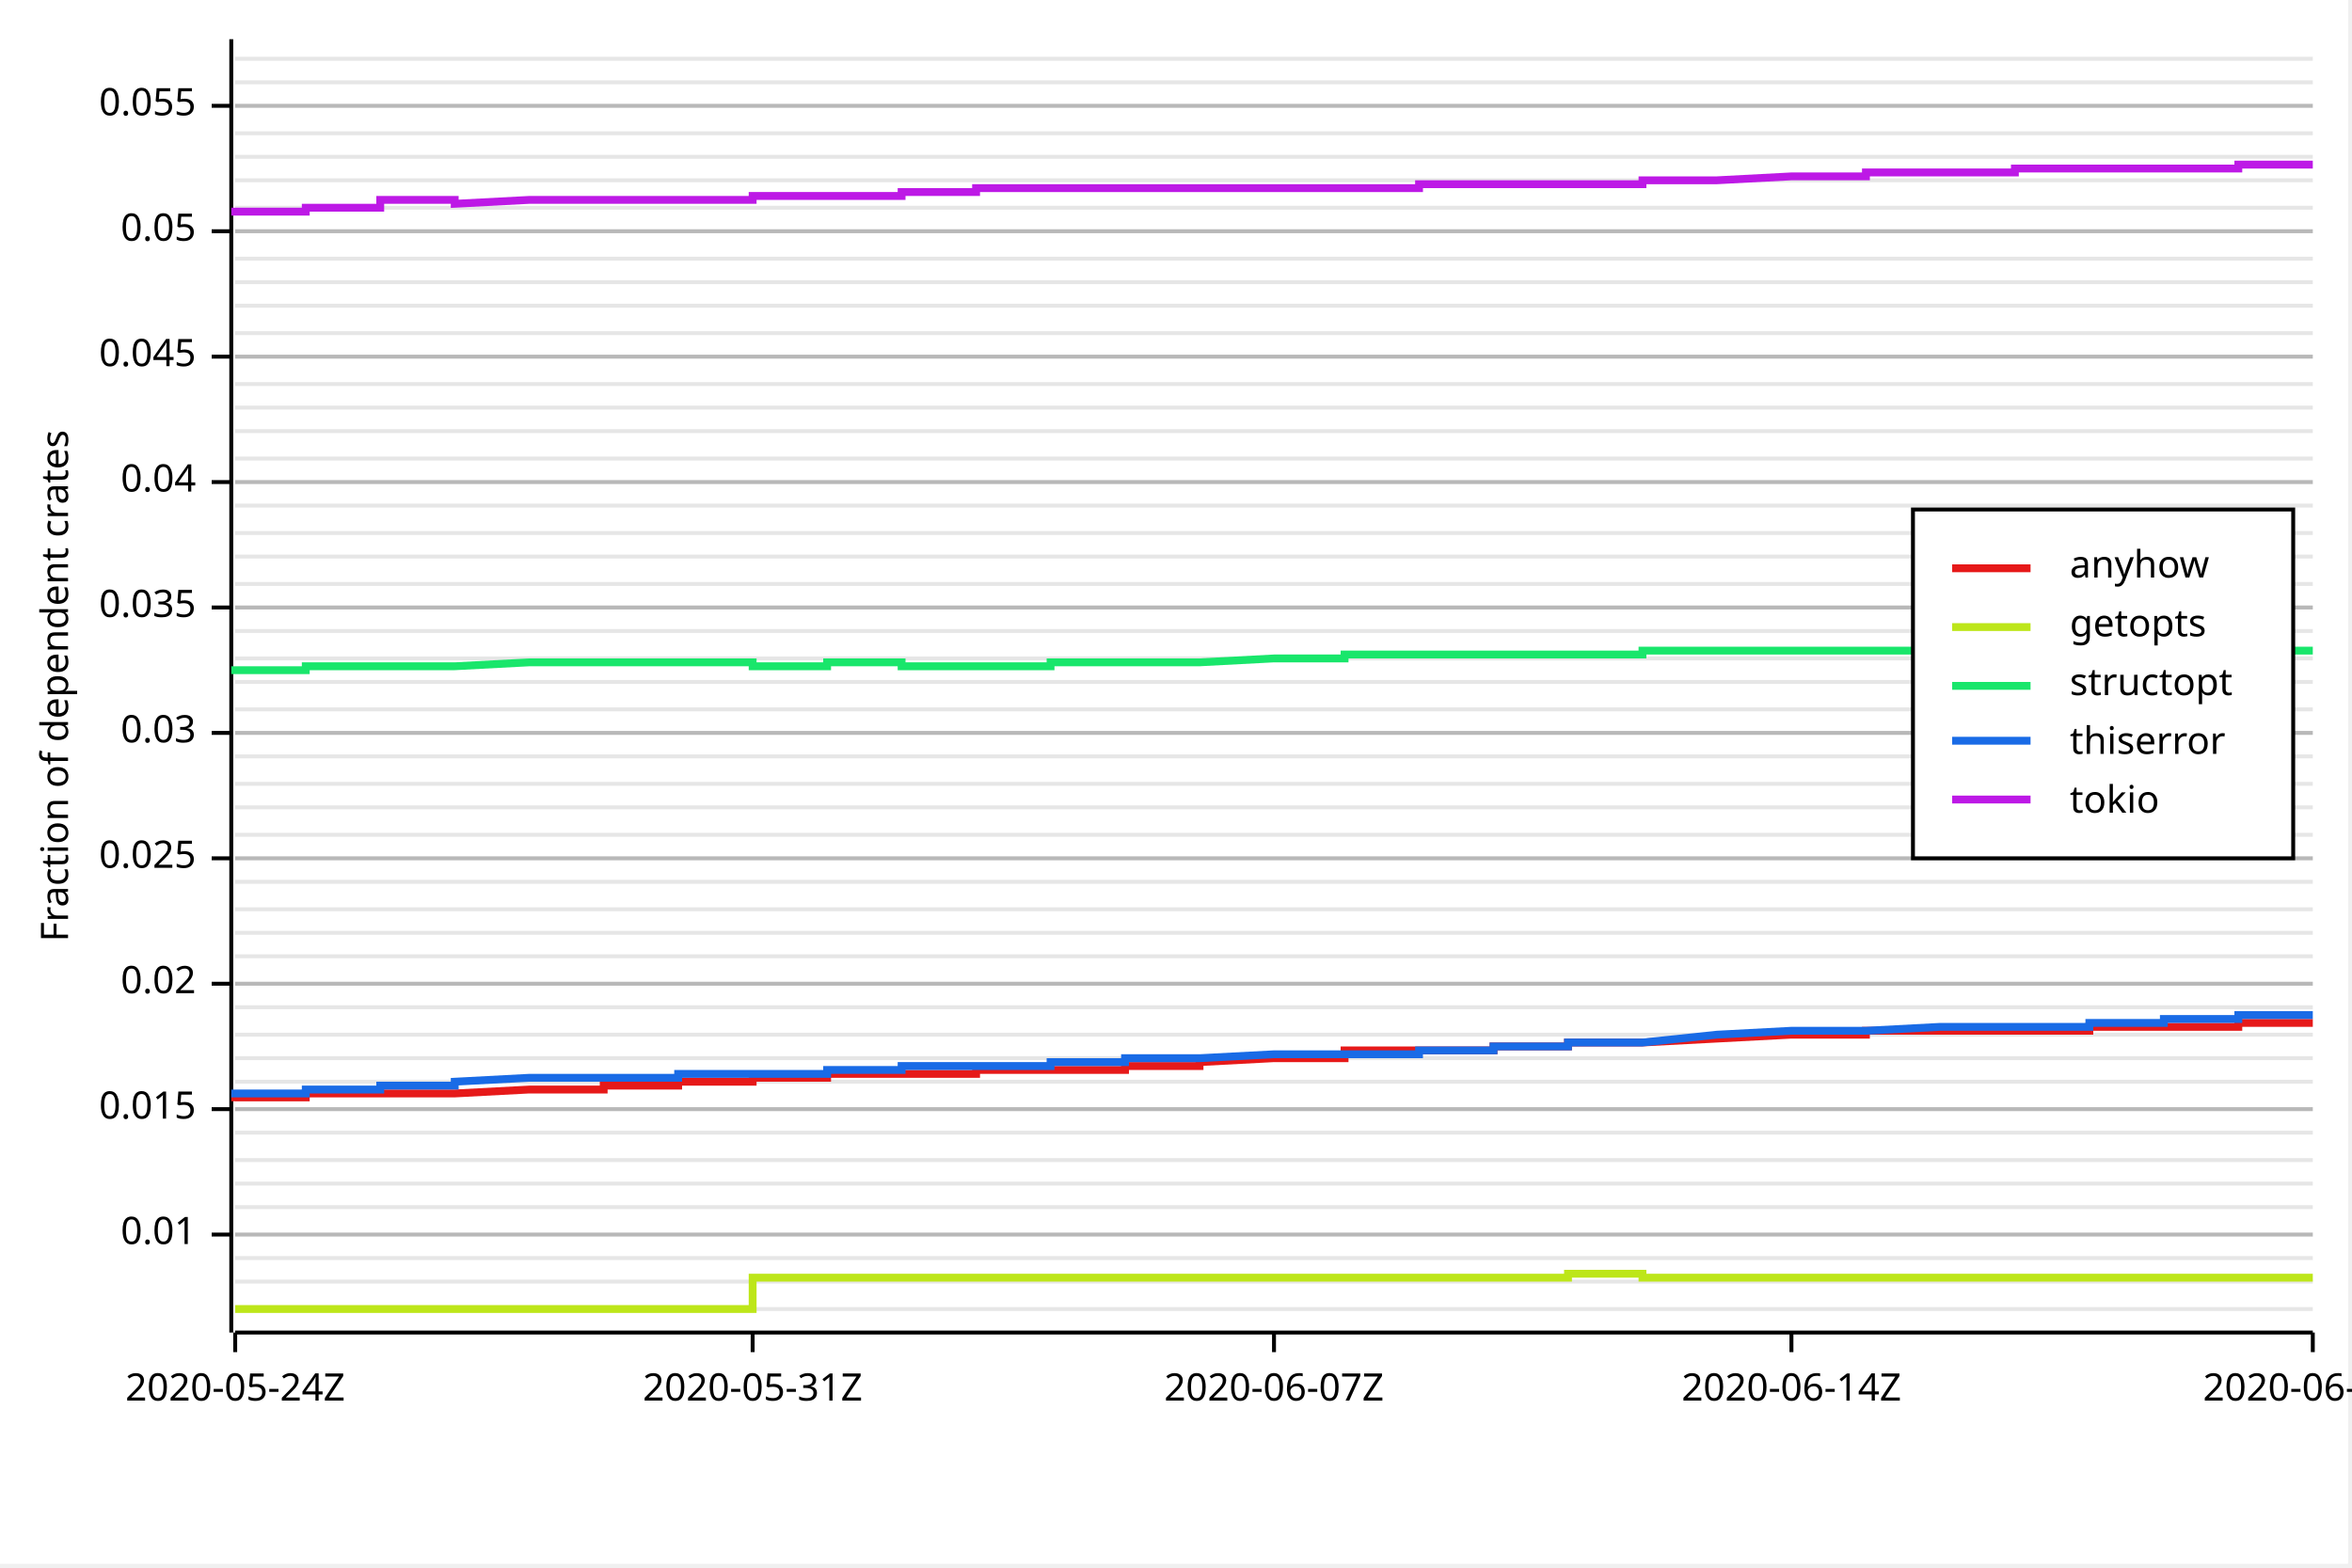
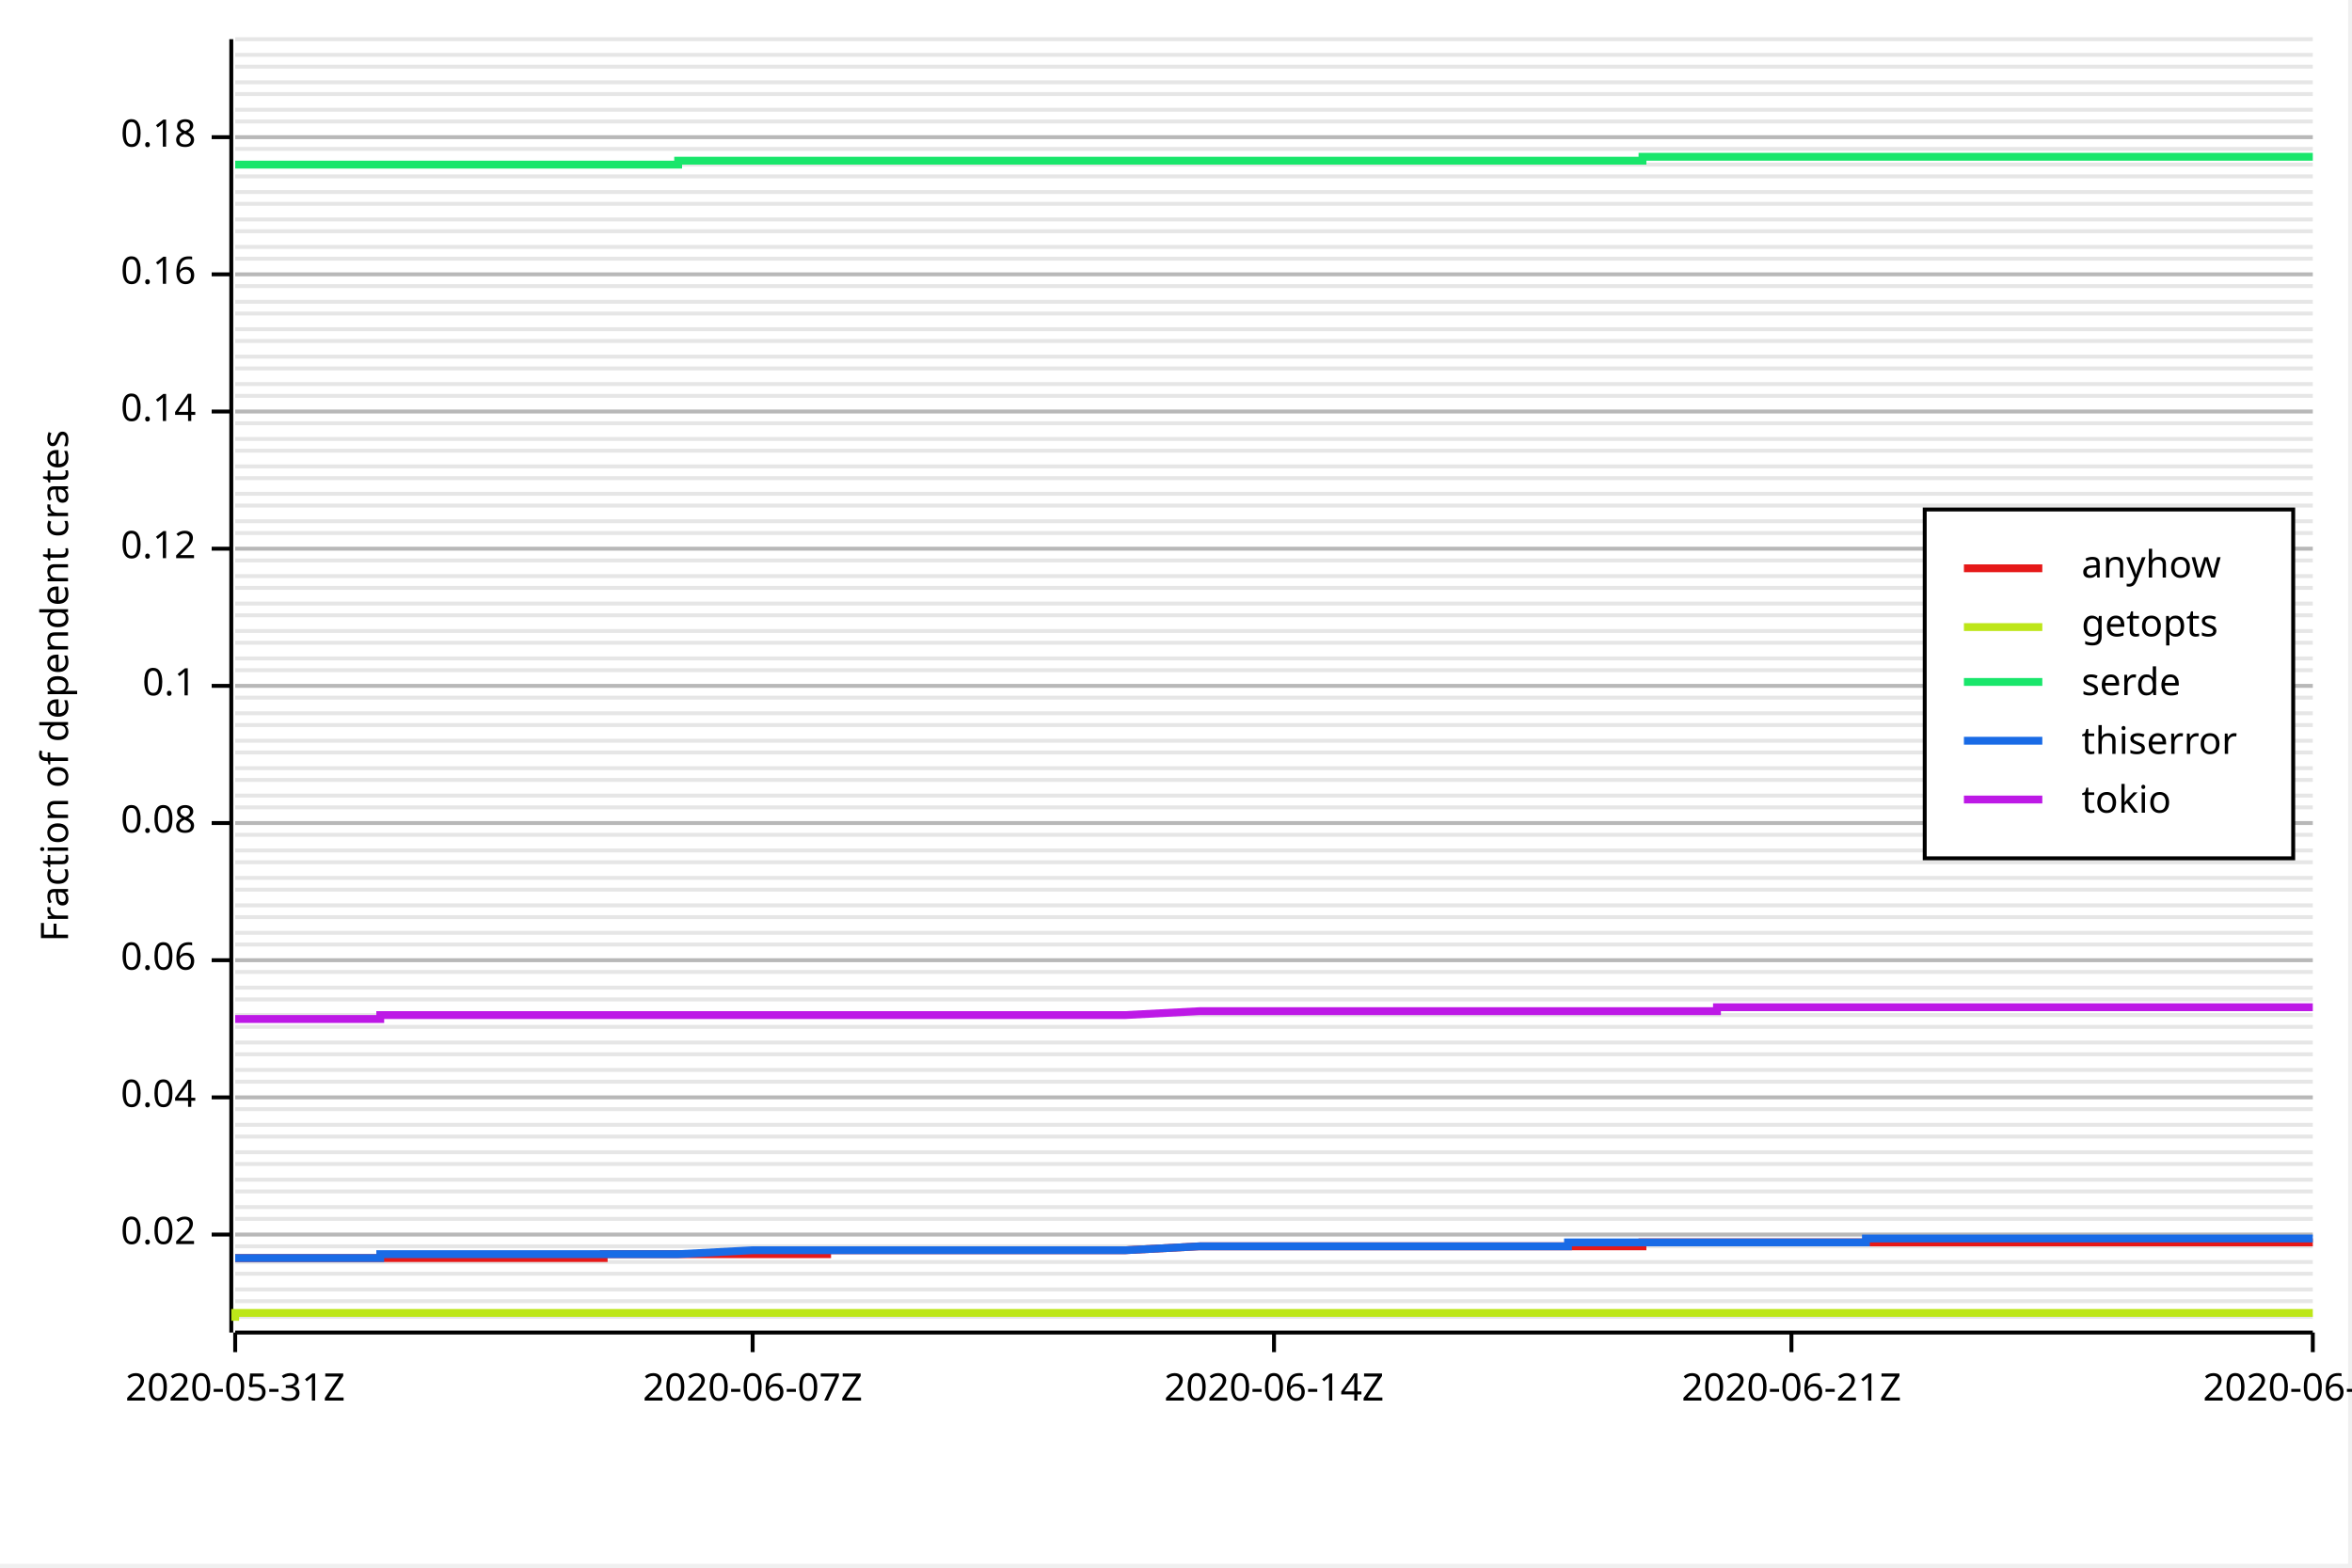
<svg xmlns="http://www.w3.org/2000/svg" width="600" height="400">
  <rect x="0" y="0" width="599" height="399" opacity="1" fill="#FFFFFF" stroke="none" />
-   <line opacity="0.1" stroke="#000000" stroke-width="1" x1="60" y1="334" x2="590" y2="334" />
-   <line opacity="0.1" stroke="#000000" stroke-width="1" x1="60" y1="327" x2="590" y2="327" />
-   <line opacity="0.1" stroke="#000000" stroke-width="1" x1="60" y1="321" x2="590" y2="321" />
+   <line opacity="0.1" stroke="#000000" stroke-width="1" x1="60" y1="336" x2="590" y2="336" />
+   <line opacity="0.1" stroke="#000000" stroke-width="1" x1="60" y1="332" x2="590" y2="332" />
+   <line opacity="0.1" stroke="#000000" stroke-width="1" x1="60" y1="329" x2="590" y2="329" />
+   <line opacity="0.1" stroke="#000000" stroke-width="1" x1="60" y1="325" x2="590" y2="325" />
+   <line opacity="0.1" stroke="#000000" stroke-width="1" x1="60" y1="322" x2="590" y2="322" />
+   <line opacity="0.1" stroke="#000000" stroke-width="1" x1="60" y1="318" x2="590" y2="318" />
  <line opacity="0.1" stroke="#000000" stroke-width="1" x1="60" y1="315" x2="590" y2="315" />
+   <line opacity="0.1" stroke="#000000" stroke-width="1" x1="60" y1="311" x2="590" y2="311" />
  <line opacity="0.1" stroke="#000000" stroke-width="1" x1="60" y1="308" x2="590" y2="308" />
-   <line opacity="0.1" stroke="#000000" stroke-width="1" x1="60" y1="302" x2="590" y2="302" />
-   <line opacity="0.1" stroke="#000000" stroke-width="1" x1="60" y1="296" x2="590" y2="296" />
-   <line opacity="0.1" stroke="#000000" stroke-width="1" x1="60" y1="289" x2="590" y2="289" />
+   <line opacity="0.1" stroke="#000000" stroke-width="1" x1="60" y1="304" x2="590" y2="304" />
+   <line opacity="0.1" stroke="#000000" stroke-width="1" x1="60" y1="301" x2="590" y2="301" />
+   <line opacity="0.1" stroke="#000000" stroke-width="1" x1="60" y1="297" x2="590" y2="297" />
+   <line opacity="0.1" stroke="#000000" stroke-width="1" x1="60" y1="294" x2="590" y2="294" />
+   <line opacity="0.1" stroke="#000000" stroke-width="1" x1="60" y1="290" x2="590" y2="290" />
+   <line opacity="0.1" stroke="#000000" stroke-width="1" x1="60" y1="287" x2="590" y2="287" />
  <line opacity="0.1" stroke="#000000" stroke-width="1" x1="60" y1="283" x2="590" y2="283" />
+   <line opacity="0.1" stroke="#000000" stroke-width="1" x1="60" y1="280" x2="590" y2="280" />
  <line opacity="0.1" stroke="#000000" stroke-width="1" x1="60" y1="276" x2="590" y2="276" />
-   <line opacity="0.1" stroke="#000000" stroke-width="1" x1="60" y1="270" x2="590" y2="270" />
-   <line opacity="0.1" stroke="#000000" stroke-width="1" x1="60" y1="264" x2="590" y2="264" />
-   <line opacity="0.1" stroke="#000000" stroke-width="1" x1="60" y1="257" x2="590" y2="257" />
-   <line opacity="0.1" stroke="#000000" stroke-width="1" x1="60" y1="251" x2="590" y2="251" />
-   <line opacity="0.1" stroke="#000000" stroke-width="1" x1="60" y1="244" x2="590" y2="244" />
+   <line opacity="0.1" stroke="#000000" stroke-width="1" x1="60" y1="273" x2="590" y2="273" />
+   <line opacity="0.1" stroke="#000000" stroke-width="1" x1="60" y1="269" x2="590" y2="269" />
+   <line opacity="0.1" stroke="#000000" stroke-width="1" x1="60" y1="266" x2="590" y2="266" />
+   <line opacity="0.1" stroke="#000000" stroke-width="1" x1="60" y1="262" x2="590" y2="262" />
+   <line opacity="0.1" stroke="#000000" stroke-width="1" x1="60" y1="259" x2="590" y2="259" />
+   <line opacity="0.1" stroke="#000000" stroke-width="1" x1="60" y1="255" x2="590" y2="255" />
+   <line opacity="0.1" stroke="#000000" stroke-width="1" x1="60" y1="252" x2="590" y2="252" />
+   <line opacity="0.1" stroke="#000000" stroke-width="1" x1="60" y1="248" x2="590" y2="248" />
+   <line opacity="0.1" stroke="#000000" stroke-width="1" x1="60" y1="245" x2="590" y2="245" />
+   <line opacity="0.1" stroke="#000000" stroke-width="1" x1="60" y1="241" x2="590" y2="241" />
  <line opacity="0.1" stroke="#000000" stroke-width="1" x1="60" y1="238" x2="590" y2="238" />
-   <line opacity="0.1" stroke="#000000" stroke-width="1" x1="60" y1="232" x2="590" y2="232" />
-   <line opacity="0.1" stroke="#000000" stroke-width="1" x1="60" y1="225" x2="590" y2="225" />
-   <line opacity="0.1" stroke="#000000" stroke-width="1" x1="60" y1="219" x2="590" y2="219" />
+   <line opacity="0.1" stroke="#000000" stroke-width="1" x1="60" y1="234" x2="590" y2="234" />
+   <line opacity="0.1" stroke="#000000" stroke-width="1" x1="60" y1="231" x2="590" y2="231" />
+   <line opacity="0.1" stroke="#000000" stroke-width="1" x1="60" y1="227" x2="590" y2="227" />
+   <line opacity="0.1" stroke="#000000" stroke-width="1" x1="60" y1="224" x2="590" y2="224" />
+   <line opacity="0.1" stroke="#000000" stroke-width="1" x1="60" y1="220" x2="590" y2="220" />
+   <line opacity="0.1" stroke="#000000" stroke-width="1" x1="60" y1="217" x2="590" y2="217" />
  <line opacity="0.1" stroke="#000000" stroke-width="1" x1="60" y1="213" x2="590" y2="213" />
+   <line opacity="0.1" stroke="#000000" stroke-width="1" x1="60" y1="210" x2="590" y2="210" />
  <line opacity="0.1" stroke="#000000" stroke-width="1" x1="60" y1="206" x2="590" y2="206" />
-   <line opacity="0.1" stroke="#000000" stroke-width="1" x1="60" y1="200" x2="590" y2="200" />
-   <line opacity="0.1" stroke="#000000" stroke-width="1" x1="60" y1="193" x2="590" y2="193" />
-   <line opacity="0.1" stroke="#000000" stroke-width="1" x1="60" y1="187" x2="590" y2="187" />
-   <line opacity="0.1" stroke="#000000" stroke-width="1" x1="60" y1="181" x2="590" y2="181" />
-   <line opacity="0.1" stroke="#000000" stroke-width="1" x1="60" y1="174" x2="590" y2="174" />
+   <line opacity="0.1" stroke="#000000" stroke-width="1" x1="60" y1="203" x2="590" y2="203" />
+   <line opacity="0.1" stroke="#000000" stroke-width="1" x1="60" y1="199" x2="590" y2="199" />
+   <line opacity="0.1" stroke="#000000" stroke-width="1" x1="60" y1="196" x2="590" y2="196" />
+   <line opacity="0.1" stroke="#000000" stroke-width="1" x1="60" y1="192" x2="590" y2="192" />
+   <line opacity="0.1" stroke="#000000" stroke-width="1" x1="60" y1="189" x2="590" y2="189" />
+   <line opacity="0.1" stroke="#000000" stroke-width="1" x1="60" y1="185" x2="590" y2="185" />
+   <line opacity="0.1" stroke="#000000" stroke-width="1" x1="60" y1="182" x2="590" y2="182" />
+   <line opacity="0.1" stroke="#000000" stroke-width="1" x1="60" y1="178" x2="590" y2="178" />
+   <line opacity="0.1" stroke="#000000" stroke-width="1" x1="60" y1="175" x2="590" y2="175" />
+   <line opacity="0.1" stroke="#000000" stroke-width="1" x1="60" y1="171" x2="590" y2="171" />
  <line opacity="0.1" stroke="#000000" stroke-width="1" x1="60" y1="168" x2="590" y2="168" />
+   <line opacity="0.1" stroke="#000000" stroke-width="1" x1="60" y1="164" x2="590" y2="164" />
  <line opacity="0.1" stroke="#000000" stroke-width="1" x1="60" y1="161" x2="590" y2="161" />
-   <line opacity="0.1" stroke="#000000" stroke-width="1" x1="60" y1="155" x2="590" y2="155" />
-   <line opacity="0.1" stroke="#000000" stroke-width="1" x1="60" y1="149" x2="590" y2="149" />
-   <line opacity="0.1" stroke="#000000" stroke-width="1" x1="60" y1="142" x2="590" y2="142" />
+   <line opacity="0.1" stroke="#000000" stroke-width="1" x1="60" y1="157" x2="590" y2="157" />
+   <line opacity="0.1" stroke="#000000" stroke-width="1" x1="60" y1="154" x2="590" y2="154" />
+   <line opacity="0.1" stroke="#000000" stroke-width="1" x1="60" y1="150" x2="590" y2="150" />
+   <line opacity="0.1" stroke="#000000" stroke-width="1" x1="60" y1="147" x2="590" y2="147" />
+   <line opacity="0.1" stroke="#000000" stroke-width="1" x1="60" y1="143" x2="590" y2="143" />
+   <line opacity="0.1" stroke="#000000" stroke-width="1" x1="60" y1="140" x2="590" y2="140" />
  <line opacity="0.1" stroke="#000000" stroke-width="1" x1="60" y1="136" x2="590" y2="136" />
+   <line opacity="0.1" stroke="#000000" stroke-width="1" x1="60" y1="133" x2="590" y2="133" />
  <line opacity="0.1" stroke="#000000" stroke-width="1" x1="60" y1="129" x2="590" y2="129" />
-   <line opacity="0.1" stroke="#000000" stroke-width="1" x1="60" y1="123" x2="590" y2="123" />
-   <line opacity="0.1" stroke="#000000" stroke-width="1" x1="60" y1="117" x2="590" y2="117" />
-   <line opacity="0.1" stroke="#000000" stroke-width="1" x1="60" y1="110" x2="590" y2="110" />
-   <line opacity="0.1" stroke="#000000" stroke-width="1" x1="60" y1="104" x2="590" y2="104" />
+   <line opacity="0.1" stroke="#000000" stroke-width="1" x1="60" y1="126" x2="590" y2="126" />
+   <line opacity="0.1" stroke="#000000" stroke-width="1" x1="60" y1="122" x2="590" y2="122" />
+   <line opacity="0.1" stroke="#000000" stroke-width="1" x1="60" y1="119" x2="590" y2="119" />
+   <line opacity="0.1" stroke="#000000" stroke-width="1" x1="60" y1="115" x2="590" y2="115" />
+   <line opacity="0.1" stroke="#000000" stroke-width="1" x1="60" y1="112" x2="590" y2="112" />
+   <line opacity="0.1" stroke="#000000" stroke-width="1" x1="60" y1="108" x2="590" y2="108" />
+   <line opacity="0.1" stroke="#000000" stroke-width="1" x1="60" y1="105" x2="590" y2="105" />
+   <line opacity="0.1" stroke="#000000" stroke-width="1" x1="60" y1="101" x2="590" y2="101" />
  <line opacity="0.1" stroke="#000000" stroke-width="1" x1="60" y1="98" x2="590" y2="98" />
+   <line opacity="0.1" stroke="#000000" stroke-width="1" x1="60" y1="94" x2="590" y2="94" />
  <line opacity="0.1" stroke="#000000" stroke-width="1" x1="60" y1="91" x2="590" y2="91" />
-   <line opacity="0.1" stroke="#000000" stroke-width="1" x1="60" y1="85" x2="590" y2="85" />
-   <line opacity="0.1" stroke="#000000" stroke-width="1" x1="60" y1="78" x2="590" y2="78" />
-   <line opacity="0.1" stroke="#000000" stroke-width="1" x1="60" y1="72" x2="590" y2="72" />
+   <line opacity="0.1" stroke="#000000" stroke-width="1" x1="60" y1="87" x2="590" y2="87" />
+   <line opacity="0.1" stroke="#000000" stroke-width="1" x1="60" y1="84" x2="590" y2="84" />
+   <line opacity="0.1" stroke="#000000" stroke-width="1" x1="60" y1="80" x2="590" y2="80" />
+   <line opacity="0.1" stroke="#000000" stroke-width="1" x1="60" y1="77" x2="590" y2="77" />
+   <line opacity="0.1" stroke="#000000" stroke-width="1" x1="60" y1="73" x2="590" y2="73" />
+   <line opacity="0.1" stroke="#000000" stroke-width="1" x1="60" y1="70" x2="590" y2="70" />
  <line opacity="0.1" stroke="#000000" stroke-width="1" x1="60" y1="66" x2="590" y2="66" />
+   <line opacity="0.1" stroke="#000000" stroke-width="1" x1="60" y1="63" x2="590" y2="63" />
  <line opacity="0.1" stroke="#000000" stroke-width="1" x1="60" y1="59" x2="590" y2="59" />
-   <line opacity="0.1" stroke="#000000" stroke-width="1" x1="60" y1="53" x2="590" y2="53" />
-   <line opacity="0.1" stroke="#000000" stroke-width="1" x1="60" y1="46" x2="590" y2="46" />
-   <line opacity="0.1" stroke="#000000" stroke-width="1" x1="60" y1="40" x2="590" y2="40" />
-   <line opacity="0.1" stroke="#000000" stroke-width="1" x1="60" y1="34" x2="590" y2="34" />
-   <line opacity="0.1" stroke="#000000" stroke-width="1" x1="60" y1="27" x2="590" y2="27" />
+   <line opacity="0.1" stroke="#000000" stroke-width="1" x1="60" y1="56" x2="590" y2="56" />
+   <line opacity="0.1" stroke="#000000" stroke-width="1" x1="60" y1="52" x2="590" y2="52" />
+   <line opacity="0.1" stroke="#000000" stroke-width="1" x1="60" y1="49" x2="590" y2="49" />
+   <line opacity="0.1" stroke="#000000" stroke-width="1" x1="60" y1="45" x2="590" y2="45" />
+   <line opacity="0.1" stroke="#000000" stroke-width="1" x1="60" y1="42" x2="590" y2="42" />
+   <line opacity="0.1" stroke="#000000" stroke-width="1" x1="60" y1="38" x2="590" y2="38" />
+   <line opacity="0.1" stroke="#000000" stroke-width="1" x1="60" y1="35" x2="590" y2="35" />
+   <line opacity="0.1" stroke="#000000" stroke-width="1" x1="60" y1="31" x2="590" y2="31" />
+   <line opacity="0.1" stroke="#000000" stroke-width="1" x1="60" y1="28" x2="590" y2="28" />
+   <line opacity="0.1" stroke="#000000" stroke-width="1" x1="60" y1="24" x2="590" y2="24" />
  <line opacity="0.1" stroke="#000000" stroke-width="1" x1="60" y1="21" x2="590" y2="21" />
-   <line opacity="0.1" stroke="#000000" stroke-width="1" x1="60" y1="15" x2="590" y2="15" />
+   <line opacity="0.1" stroke="#000000" stroke-width="1" x1="60" y1="17" x2="590" y2="17" />
+   <line opacity="0.1" stroke="#000000" stroke-width="1" x1="60" y1="14" x2="590" y2="14" />
+   <line opacity="0.1" stroke="#000000" stroke-width="1" x1="60" y1="10" x2="590" y2="10" />
  <text x="10" y="175" dy="0.76em" text-anchor="middle" font-family="sans-serif" font-size="9.677" opacity="1" fill="#000000" transform="rotate(270, 10, 175)">
Fraction of dependent crates
</text>
  <line opacity="0.2" stroke="#000000" stroke-width="1" x1="60" y1="315" x2="590" y2="315" />
-   <line opacity="0.2" stroke="#000000" stroke-width="1" x1="60" y1="283" x2="590" y2="283" />
-   <line opacity="0.2" stroke="#000000" stroke-width="1" x1="60" y1="251" x2="590" y2="251" />
-   <line opacity="0.2" stroke="#000000" stroke-width="1" x1="60" y1="219" x2="590" y2="219" />
-   <line opacity="0.2" stroke="#000000" stroke-width="1" x1="60" y1="187" x2="590" y2="187" />
-   <line opacity="0.2" stroke="#000000" stroke-width="1" x1="60" y1="155" x2="590" y2="155" />
-   <line opacity="0.2" stroke="#000000" stroke-width="1" x1="60" y1="123" x2="590" y2="123" />
-   <line opacity="0.2" stroke="#000000" stroke-width="1" x1="60" y1="91" x2="590" y2="91" />
-   <line opacity="0.2" stroke="#000000" stroke-width="1" x1="60" y1="59" x2="590" y2="59" />
-   <line opacity="0.2" stroke="#000000" stroke-width="1" x1="60" y1="27" x2="590" y2="27" />
+   <line opacity="0.2" stroke="#000000" stroke-width="1" x1="60" y1="280" x2="590" y2="280" />
+   <line opacity="0.2" stroke="#000000" stroke-width="1" x1="60" y1="245" x2="590" y2="245" />
+   <line opacity="0.2" stroke="#000000" stroke-width="1" x1="60" y1="210" x2="590" y2="210" />
+   <line opacity="0.2" stroke="#000000" stroke-width="1" x1="60" y1="175" x2="590" y2="175" />
+   <line opacity="0.2" stroke="#000000" stroke-width="1" x1="60" y1="140" x2="590" y2="140" />
+   <line opacity="0.2" stroke="#000000" stroke-width="1" x1="60" y1="105" x2="590" y2="105" />
+   <line opacity="0.2" stroke="#000000" stroke-width="1" x1="60" y1="70" x2="590" y2="70" />
+   <line opacity="0.2" stroke="#000000" stroke-width="1" x1="60" y1="35" x2="590" y2="35" />
  <polyline fill="none" opacity="1" stroke="#000000" stroke-width="1" points="59,10 59,340 " />
  <text x="50" y="315" dy="0.5ex" text-anchor="end" font-family="sans-serif" font-size="9.677" opacity="1" fill="#000000">
- 0.01
+ 0.02
</text>
  <polyline fill="none" opacity="1" stroke="#000000" stroke-width="1" points="54,315 59,315 " />
-   <text x="50" y="283" dy="0.5ex" text-anchor="end" font-family="sans-serif" font-size="9.677" opacity="1" fill="#000000">
- 0.015
- </text>
-   <polyline fill="none" opacity="1" stroke="#000000" stroke-width="1" points="54,283 59,283 " />
-   <text x="50" y="251" dy="0.5ex" text-anchor="end" font-family="sans-serif" font-size="9.677" opacity="1" fill="#000000">
- 0.02
- </text>
-   <polyline fill="none" opacity="1" stroke="#000000" stroke-width="1" points="54,251 59,251 " />
-   <text x="50" y="219" dy="0.5ex" text-anchor="end" font-family="sans-serif" font-size="9.677" opacity="1" fill="#000000">
- 0.025
- </text>
-   <polyline fill="none" opacity="1" stroke="#000000" stroke-width="1" points="54,219 59,219 " />
-   <text x="50" y="187" dy="0.5ex" text-anchor="end" font-family="sans-serif" font-size="9.677" opacity="1" fill="#000000">
- 0.03
- </text>
-   <polyline fill="none" opacity="1" stroke="#000000" stroke-width="1" points="54,187 59,187 " />
-   <text x="50" y="155" dy="0.5ex" text-anchor="end" font-family="sans-serif" font-size="9.677" opacity="1" fill="#000000">
- 0.035
- </text>
-   <polyline fill="none" opacity="1" stroke="#000000" stroke-width="1" points="54,155 59,155 " />
-   <text x="50" y="123" dy="0.5ex" text-anchor="end" font-family="sans-serif" font-size="9.677" opacity="1" fill="#000000">
+   <text x="50" y="280" dy="0.5ex" text-anchor="end" font-family="sans-serif" font-size="9.677" opacity="1" fill="#000000">
0.04
</text>
-   <polyline fill="none" opacity="1" stroke="#000000" stroke-width="1" points="54,123 59,123 " />
-   <text x="50" y="91" dy="0.5ex" text-anchor="end" font-family="sans-serif" font-size="9.677" opacity="1" fill="#000000">
- 0.045
+   <polyline fill="none" opacity="1" stroke="#000000" stroke-width="1" points="54,280 59,280 " />
+   <text x="50" y="245" dy="0.5ex" text-anchor="end" font-family="sans-serif" font-size="9.677" opacity="1" fill="#000000">
+ 0.06
</text>
-   <polyline fill="none" opacity="1" stroke="#000000" stroke-width="1" points="54,91 59,91 " />
-   <text x="50" y="59" dy="0.5ex" text-anchor="end" font-family="sans-serif" font-size="9.677" opacity="1" fill="#000000">
- 0.05
+   <polyline fill="none" opacity="1" stroke="#000000" stroke-width="1" points="54,245 59,245 " />
+   <text x="50" y="210" dy="0.5ex" text-anchor="end" font-family="sans-serif" font-size="9.677" opacity="1" fill="#000000">
+ 0.08
</text>
-   <polyline fill="none" opacity="1" stroke="#000000" stroke-width="1" points="54,59 59,59 " />
-   <text x="50" y="27" dy="0.5ex" text-anchor="end" font-family="sans-serif" font-size="9.677" opacity="1" fill="#000000">
- 0.055
+   <polyline fill="none" opacity="1" stroke="#000000" stroke-width="1" points="54,210 59,210 " />
+   <text x="50" y="175" dy="0.5ex" text-anchor="end" font-family="sans-serif" font-size="9.677" opacity="1" fill="#000000">
+ 0.1
</text>
-   <polyline fill="none" opacity="1" stroke="#000000" stroke-width="1" points="54,27 59,27 " />
+   <polyline fill="none" opacity="1" stroke="#000000" stroke-width="1" points="54,175 59,175 " />
+   <text x="50" y="140" dy="0.5ex" text-anchor="end" font-family="sans-serif" font-size="9.677" opacity="1" fill="#000000">
+ 0.12
+ </text>
+   <polyline fill="none" opacity="1" stroke="#000000" stroke-width="1" points="54,140 59,140 " />
+   <text x="50" y="105" dy="0.5ex" text-anchor="end" font-family="sans-serif" font-size="9.677" opacity="1" fill="#000000">
+ 0.14
+ </text>
+   <polyline fill="none" opacity="1" stroke="#000000" stroke-width="1" points="54,105 59,105 " />
+   <text x="50" y="70" dy="0.5ex" text-anchor="end" font-family="sans-serif" font-size="9.677" opacity="1" fill="#000000">
+ 0.16
+ </text>
+   <polyline fill="none" opacity="1" stroke="#000000" stroke-width="1" points="54,70 59,70 " />
+   <text x="50" y="35" dy="0.5ex" text-anchor="end" font-family="sans-serif" font-size="9.677" opacity="1" fill="#000000">
+ 0.18
+ </text>
+   <polyline fill="none" opacity="1" stroke="#000000" stroke-width="1" points="54,35 59,35 " />
  <polyline fill="none" opacity="1" stroke="#000000" stroke-width="1" points="60,340 590,340 " />
  <text x="60" y="350" dy="0.76em" text-anchor="middle" font-family="sans-serif" font-size="9.677" opacity="1" fill="#000000">
- 2020-05-24Z
+ 2020-05-31Z
</text>
  <polyline fill="none" opacity="1" stroke="#000000" stroke-width="1" points="60,340 60,345 " />
  <text x="192" y="350" dy="0.76em" text-anchor="middle" font-family="sans-serif" font-size="9.677" opacity="1" fill="#000000">
- 2020-05-31Z
+ 2020-06-07Z
</text>
  <polyline fill="none" opacity="1" stroke="#000000" stroke-width="1" points="192,340 192,345 " />
  <text x="325" y="350" dy="0.76em" text-anchor="middle" font-family="sans-serif" font-size="9.677" opacity="1" fill="#000000">
- 2020-06-07Z
+ 2020-06-14Z
</text>
  <polyline fill="none" opacity="1" stroke="#000000" stroke-width="1" points="325,340 325,345 " />
  <text x="457" y="350" dy="0.76em" text-anchor="middle" font-family="sans-serif" font-size="9.677" opacity="1" fill="#000000">
- 2020-06-14Z
+ 2020-06-21Z
</text>
  <polyline fill="none" opacity="1" stroke="#000000" stroke-width="1" points="457,340 457,345 " />
  <text x="590" y="350" dy="0.76em" text-anchor="middle" font-family="sans-serif" font-size="9.677" opacity="1" fill="#000000">
- 2020-06-21Z
+ 2020-06-28Z
</text>
  <polyline fill="none" opacity="1" stroke="#000000" stroke-width="1" points="590,340 590,345 " />
-   <polyline fill="none" opacity="1" stroke="#E61919" stroke-width="2" points="60,281 60,280 78,280 78,279 97,279 97,279 116,279 116,279 135,278 154,278 154,277 173,277 173,276 192,276 192,275 211,275 211,274 230,274 230,274 249,274 249,273 268,273 268,273 287,273 287,272 306,272 306,271 325,270 343,270 343,268 362,268 362,268 381,268 381,267 400,267 400,266 419,266 419,266 438,265 457,264 476,264 476,263 495,263 514,263 514,263 533,263 533,262 552,262 552,262 571,262 571,261 590,261 " />
-   <polyline fill="none" opacity="1" stroke="#BDE619" stroke-width="2" points="60,334 60,334 78,334 78,334 97,334 97,334 116,334 116,334 135,334 154,334 154,334 173,334 173,334 192,334 192,326 211,326 211,326 230,326 230,326 249,326 249,326 268,326 268,326 287,326 287,326 306,326 306,326 325,326 343,326 343,326 362,326 362,326 381,326 381,326 400,326 400,325 419,325 419,326 438,326 457,326 476,326 476,326 495,326 514,326 514,326 533,326 533,326 552,326 552,326 571,326 571,326 590,326 " />
-   <polyline fill="none" opacity="1" stroke="#19E66B" stroke-width="2" points="60,172 60,171 78,171 78,170 97,170 97,170 116,170 116,170 135,169 154,169 154,169 173,169 173,169 192,169 192,170 211,170 211,169 230,169 230,170 249,170 249,170 268,170 268,169 287,169 287,169 306,169 306,169 325,168 343,168 343,167 362,167 362,167 381,167 381,167 400,167 400,167 419,167 419,166 438,166 457,166 476,166 476,166 495,166 514,166 514,166 533,166 533,166 552,166 552,166 571,166 571,166 590,166 " />
-   <polyline fill="none" opacity="1" stroke="#196BE6" stroke-width="2" points="60,280 60,279 78,279 78,278 97,278 97,277 116,277 116,276 135,275 154,275 154,275 173,275 173,274 192,274 192,274 211,274 211,273 230,273 230,272 249,272 249,272 268,272 268,271 287,271 287,270 306,270 306,270 325,269 343,269 343,269 362,269 362,268 381,268 381,267 400,267 400,266 419,266 419,266 438,264 457,263 476,263 476,263 495,262 514,262 514,262 533,262 533,261 552,261 552,260 571,260 571,259 590,259 " />
-   <polyline fill="none" opacity="1" stroke="#BD19E6" stroke-width="2" points="60,55 60,54 78,54 78,53 97,53 97,51 116,51 116,52 135,51 154,51 154,51 173,51 173,51 192,51 192,50 211,50 211,50 230,50 230,49 249,49 249,48 268,48 268,48 287,48 287,48 306,48 306,48 325,48 343,48 343,48 362,48 362,47 381,47 381,47 400,47 400,47 419,47 419,46 438,46 457,45 476,45 476,44 495,44 514,44 514,43 533,43 533,43 552,43 552,43 571,43 571,42 590,42 " />
-   <rect x="488" y="130" width="97" height="89" opacity="1" fill="#FFFFFF" stroke="none" />
-   <rect x="488" y="130" width="97" height="89" opacity="1" fill="none" stroke="#000000" />
-   <text x="528" y="140" dy="0.76em" text-anchor="start" font-family="sans-serif" font-size="9.677" opacity="1" fill="#000000">
+   <polyline fill="none" opacity="1" stroke="#E61919" stroke-width="2" points="60,321 60,321 78,321 78,321 97,321 97,321 116,321 116,321 135,321 135,321 154,321 154,320 173,320 173,320 192,320 211,320 211,319 230,319 230,319 249,319 249,319 268,319 268,319 287,319 287,319 306,318 325,318 343,318 343,318 362,318 381,318 381,318 400,318 400,318 419,318 419,317 438,317 438,317 457,317 457,317 476,317 476,317 495,317 495,317 514,317 514,317 533,317 533,317 552,317 552,317 571,317 590,317 " />
+   <polyline fill="none" opacity="1" stroke="#BDE619" stroke-width="2" points="60,337 60,335 78,335 78,335 97,335 97,335 116,335 116,335 135,335 135,335 154,335 154,335 173,335 173,335 192,335 211,335 211,335 230,335 230,335 249,335 249,335 268,335 268,335 287,335 287,335 306,335 325,335 343,335 343,335 362,335 381,335 381,335 400,335 400,335 419,335 419,335 438,335 438,335 457,335 457,335 476,335 476,335 495,335 495,335 514,335 514,335 533,335 533,335 552,335 552,335 571,335 590,335 " />
+   <polyline fill="none" opacity="1" stroke="#19E66B" stroke-width="2" points="60,42 60,42 78,42 78,42 97,42 97,42 116,42 116,42 135,42 135,42 154,42 154,42 173,42 173,41 192,41 211,41 211,41 230,41 230,41 249,41 249,41 268,41 268,41 287,41 287,41 306,41 325,41 343,41 343,41 362,41 381,41 381,41 400,41 400,41 419,41 419,40 438,40 438,40 457,40 457,40 476,40 476,40 495,40 495,40 514,40 514,40 533,40 533,40 552,40 552,40 571,40 590,40 " />
+   <polyline fill="none" opacity="1" stroke="#196BE6" stroke-width="2" points="60,321 60,321 78,321 78,321 97,321 97,320 116,320 116,320 135,320 135,320 154,320 154,320 173,320 173,320 192,319 211,319 211,319 230,319 230,319 249,319 249,319 268,319 268,319 287,319 287,319 306,318 325,318 343,318 343,318 362,318 381,318 381,318 400,318 400,317 419,317 419,317 438,317 438,317 457,317 457,317 476,317 476,316 495,316 495,316 514,316 514,316 533,316 533,316 552,316 552,316 571,316 590,316 " />
+   <polyline fill="none" opacity="1" stroke="#BD19E6" stroke-width="2" points="60,260 60,260 78,260 78,260 97,260 97,259 116,259 116,259 135,259 135,259 154,259 154,259 173,259 173,259 192,259 211,259 211,259 230,259 230,259 249,259 249,259 268,259 268,259 287,259 287,259 306,258 325,258 343,258 343,258 362,258 381,258 381,258 400,258 400,258 419,258 419,258 438,258 438,257 457,257 457,257 476,257 476,257 495,257 495,257 514,257 514,257 533,257 533,257 552,257 552,257 571,257 590,257 " />
+   <rect x="491" y="130" width="94" height="89" opacity="1" fill="#FFFFFF" stroke="none" />
+   <rect x="491" y="130" width="94" height="89" opacity="1" fill="none" stroke="#000000" />
+   <text x="531" y="140" dy="0.76em" text-anchor="start" font-family="sans-serif" font-size="9.677" opacity="1" fill="#000000">
anyhow
</text>
-   <text x="528" y="155" dy="0.76em" text-anchor="start" font-family="sans-serif" font-size="9.677" opacity="1" fill="#000000">
+   <text x="531" y="155" dy="0.76em" text-anchor="start" font-family="sans-serif" font-size="9.677" opacity="1" fill="#000000">
getopts
</text>
-   <text x="528" y="170" dy="0.76em" text-anchor="start" font-family="sans-serif" font-size="9.677" opacity="1" fill="#000000">
- structopt
+   <text x="531" y="170" dy="0.76em" text-anchor="start" font-family="sans-serif" font-size="9.677" opacity="1" fill="#000000">
+ serde
</text>
-   <text x="528" y="185" dy="0.76em" text-anchor="start" font-family="sans-serif" font-size="9.677" opacity="1" fill="#000000">
+   <text x="531" y="185" dy="0.76em" text-anchor="start" font-family="sans-serif" font-size="9.677" opacity="1" fill="#000000">
thiserror
</text>
-   <text x="528" y="200" dy="0.76em" text-anchor="start" font-family="sans-serif" font-size="9.677" opacity="1" fill="#000000">
+   <text x="531" y="200" dy="0.76em" text-anchor="start" font-family="sans-serif" font-size="9.677" opacity="1" fill="#000000">
tokio
</text>
-   <polyline fill="none" opacity="1" stroke="#E61919" stroke-width="2" points="498,145 518,145 " />
-   <polyline fill="none" opacity="1" stroke="#BDE619" stroke-width="2" points="498,160 518,160 " />
-   <polyline fill="none" opacity="1" stroke="#19E66B" stroke-width="2" points="498,175 518,175 " />
-   <polyline fill="none" opacity="1" stroke="#196BE6" stroke-width="2" points="498,189 518,189 " />
-   <polyline fill="none" opacity="1" stroke="#BD19E6" stroke-width="2" points="498,204 518,204 " />
+   <polyline fill="none" opacity="1" stroke="#E61919" stroke-width="2" points="501,145 521,145 " />
+   <polyline fill="none" opacity="1" stroke="#BDE619" stroke-width="2" points="501,160 521,160 " />
+   <polyline fill="none" opacity="1" stroke="#19E66B" stroke-width="2" points="501,174 521,174 " />
+   <polyline fill="none" opacity="1" stroke="#196BE6" stroke-width="2" points="501,189 521,189 " />
+   <polyline fill="none" opacity="1" stroke="#BD19E6" stroke-width="2" points="501,204 521,204 " />
</svg>
